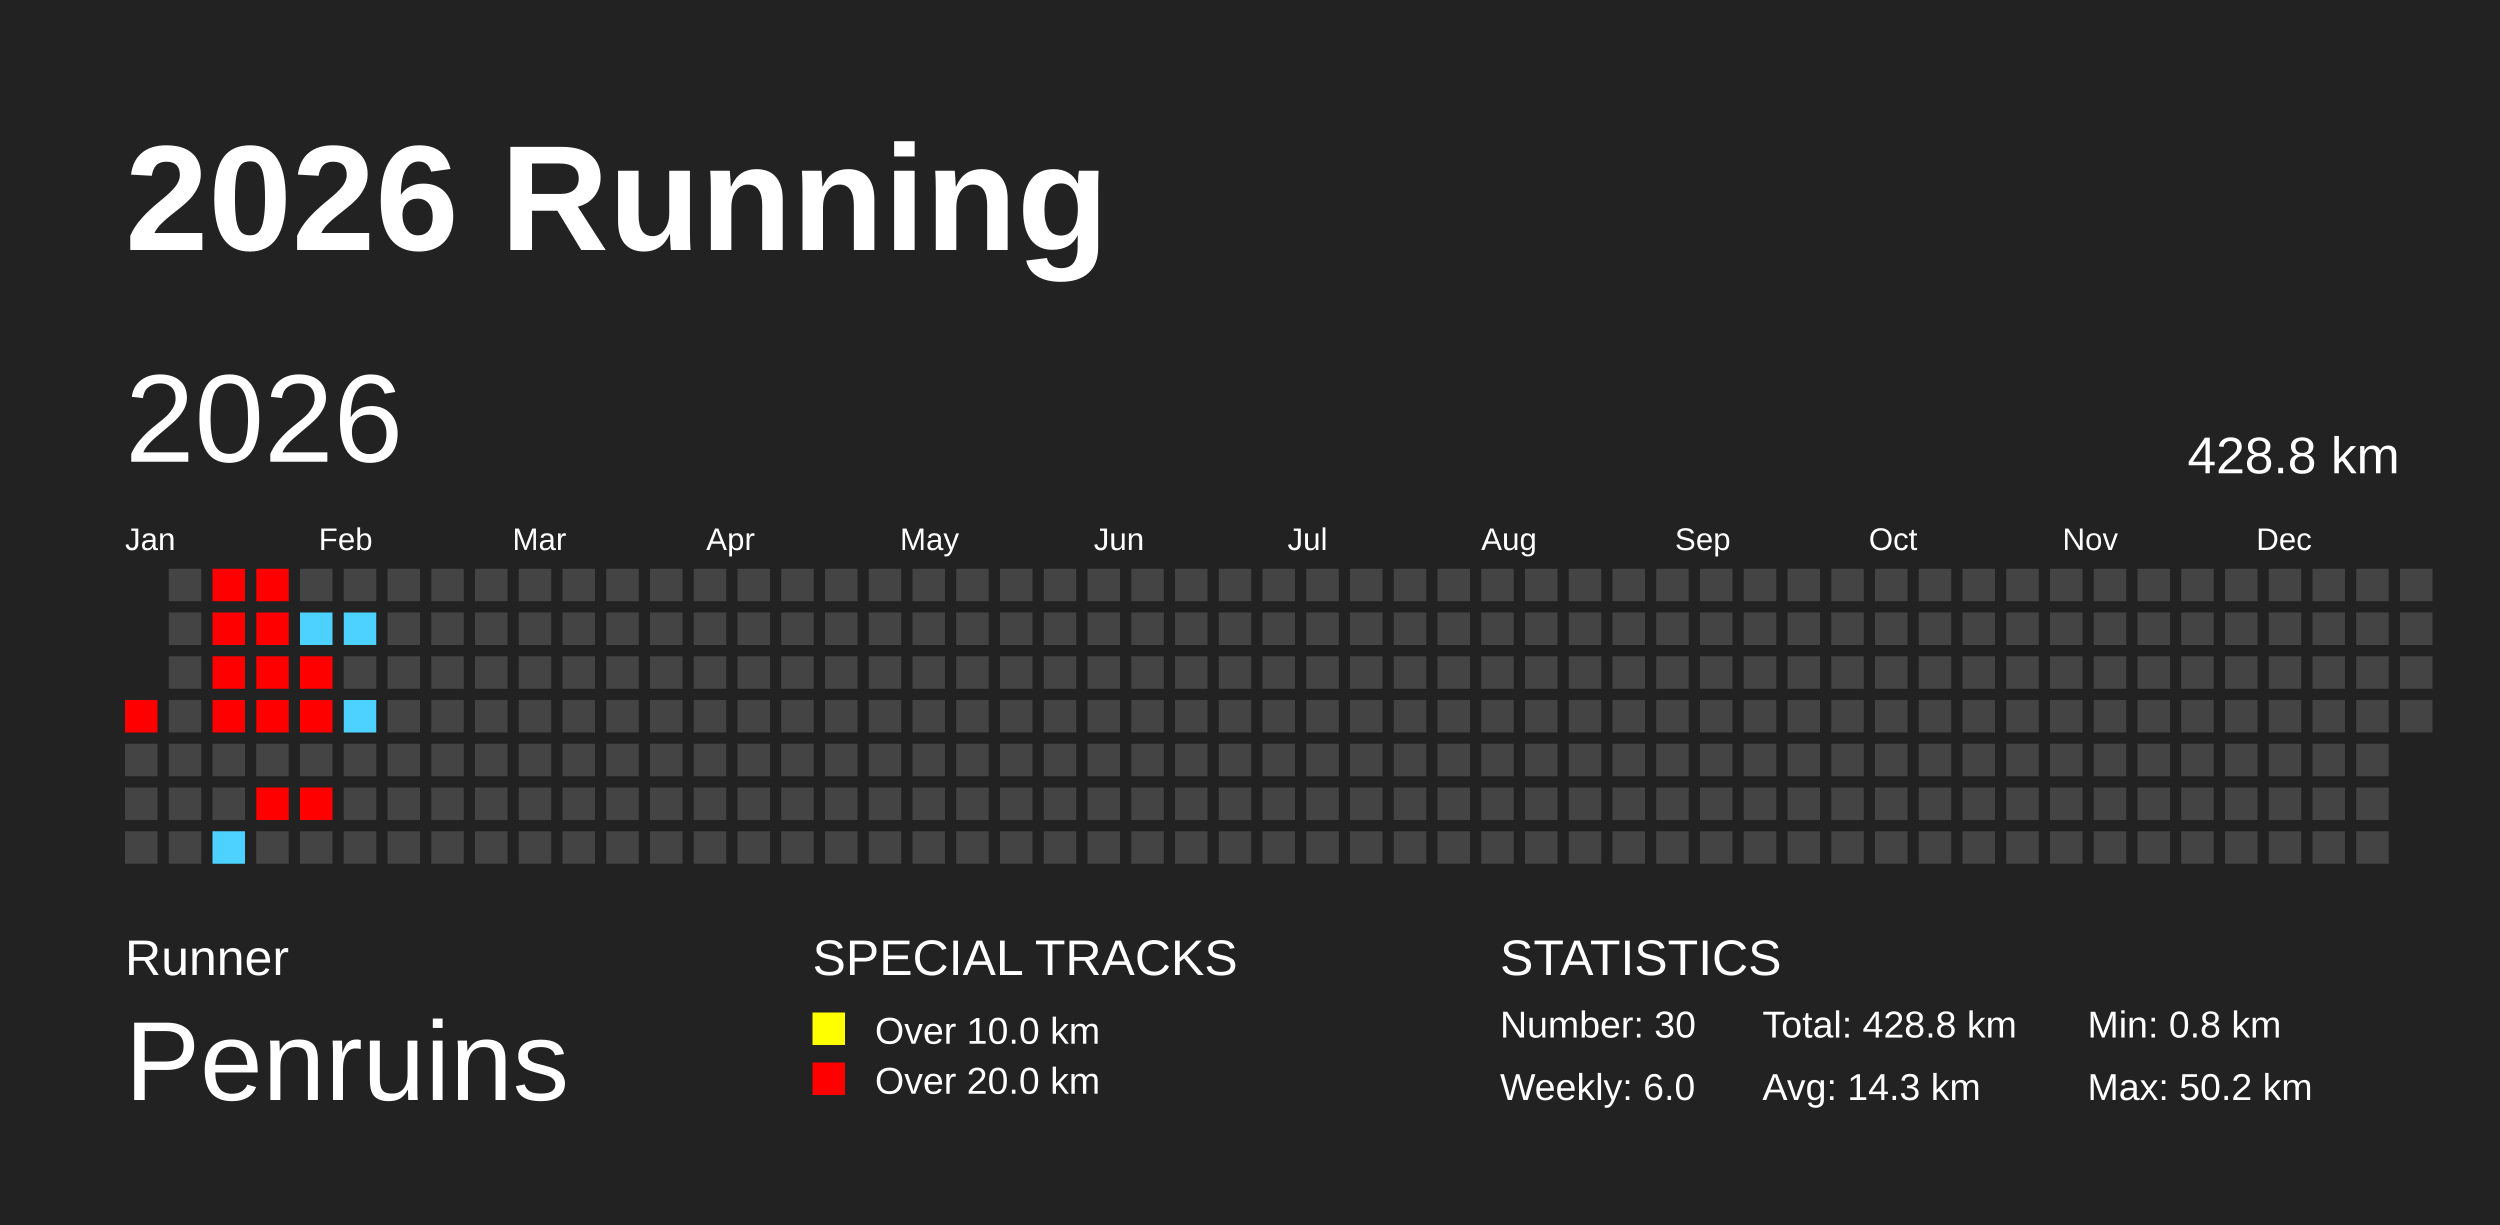
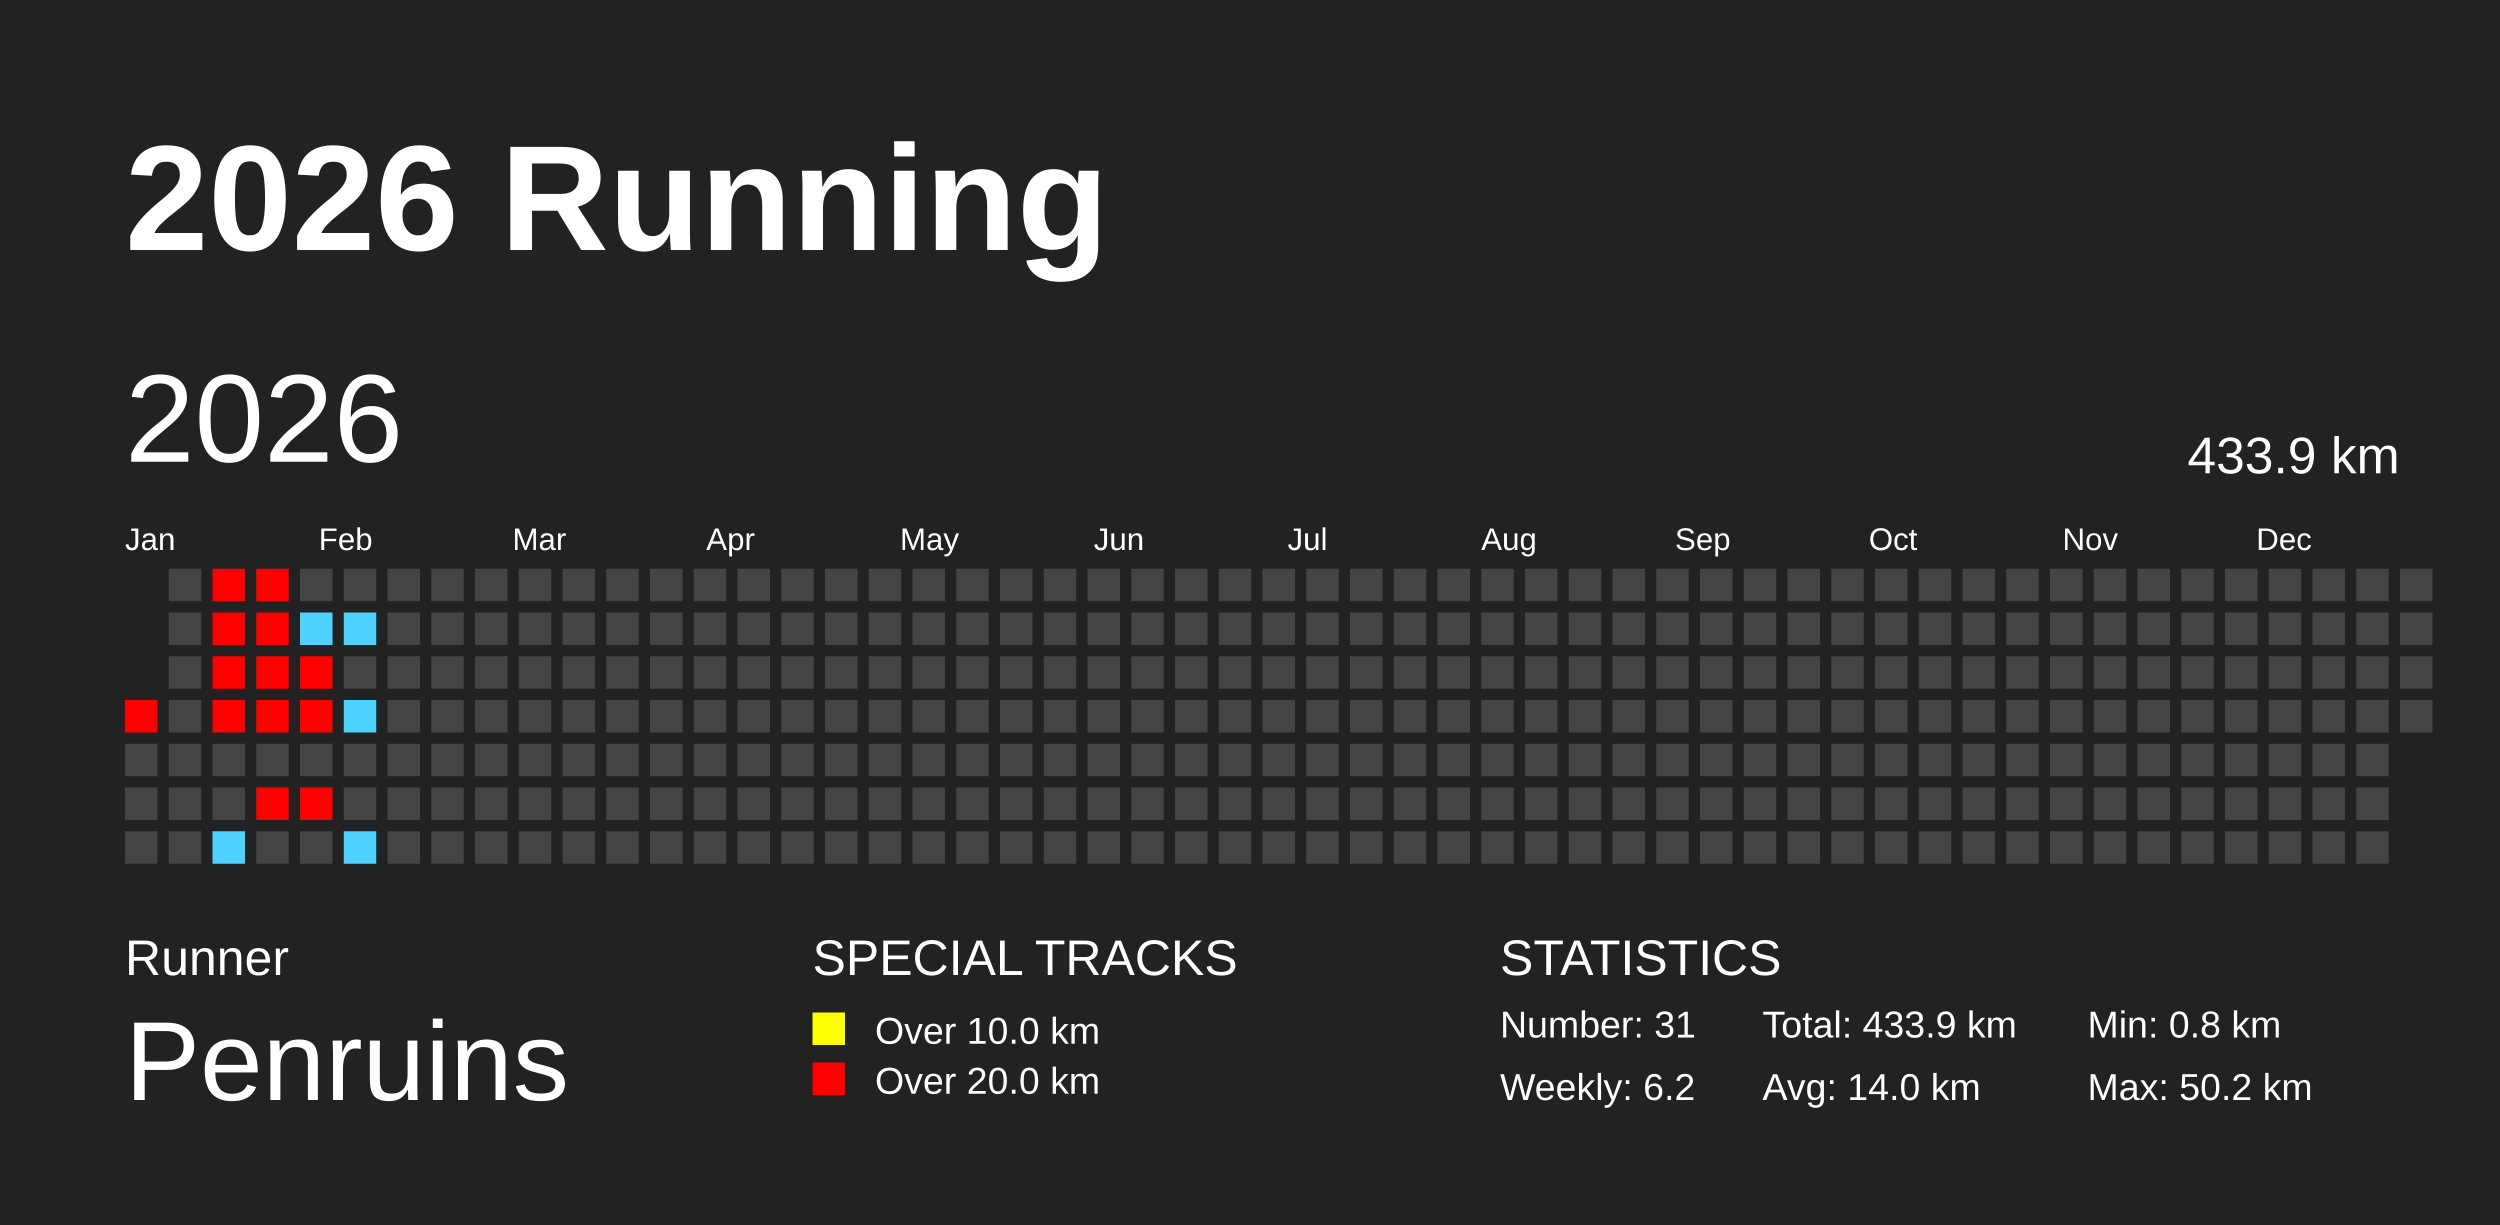
<svg xmlns="http://www.w3.org/2000/svg" baseProfile="full" height="98mm" version="1.1" viewBox="0,0,200,98" width="200mm">
  <defs />
  <rect fill="#222222" height="98" width="200" x="0" y="0" />
  <text fill="#FFFFFF" style="font-size:12px; font-family:Arial; font-weight:bold;" x="10" y="20">2026 Running</text>
  <text fill="#FFFFFF" style="font-size:4px; font-family:Arial" x="10" y="78">Runner</text>
  <text fill="#FFFFFF" style="font-size:9px; font-family:Arial" x="10" y="88">Penruins</text>
  <text fill="#FFFFFF" style="font-size:4px; font-family:Arial" x="65" y="78">SPECIAL TRACKS</text>
  <rect fill="yellow" height="2.6" width="2.6" x="65" y="81" />
  <text fill="#FFFFFF" style="font-size:3px; font-family:Arial" x="70" y="83.5">Over 10.0 km</text>
  <rect fill="red" height="2.6" width="2.6" x="65" y="85" />
  <text fill="#FFFFFF" style="font-size:3px; font-family:Arial" x="70" y="87.5">Over 20.0 km</text>
  <text fill="#FFFFFF" style="font-size:4px; font-family:Arial" x="120" y="78">STATISTICS</text>
-   <text fill="#FFFFFF" style="font-size:3px; font-family:Arial" x="120" y="83">Number: 30</text>
-   <text fill="#FFFFFF" style="font-size:3px; font-family:Arial" x="120" y="88">Weekly: 6.0</text>
-   <text fill="#FFFFFF" style="font-size:3px; font-family:Arial" x="141" y="83">Total: 428.8 km</text>
-   <text fill="#FFFFFF" style="font-size:3px; font-family:Arial" x="141" y="88">Avg: 14.3 km</text>
+   <text fill="#FFFFFF" style="font-size:3px; font-family:Arial" x="120" y="83">Number: 31</text>
+   <text fill="#FFFFFF" style="font-size:3px; font-family:Arial" x="120" y="88">Weekly: 6.2</text>
+   <text fill="#FFFFFF" style="font-size:3px; font-family:Arial" x="141" y="83">Total: 433.9 km</text>
+   <text fill="#FFFFFF" style="font-size:3px; font-family:Arial" x="141" y="88">Avg: 14.0 km</text>
  <text fill="#FFFFFF" style="font-size:3px; font-family:Arial" x="167" y="83">Min: 0.8 km</text>
  <text fill="#FFFFFF" style="font-size:3px; font-family:Arial" x="167" y="88">Max: 50.2 km</text>
  <text dominant-baseline="hanging" fill="#FFFFFF" style="font-size:10.0px; font-family:Arial;" x="10" y="30">2026</text>
-   <text dominant-baseline="hanging" fill="#FFFFFF" style="font-size:4.125px; font-family:Arial;" x="175" y="35">428.8 km</text>
+   <text dominant-baseline="hanging" fill="#FFFFFF" style="font-size:4.125px; font-family:Arial;" x="175" y="35">433.9 km</text>
  <text fill="#FFFFFF" style="font-size:2.5px; font-family:Arial" x="10.0" y="44">Jan</text>
  <text fill="#FFFFFF" style="font-size:2.5px; font-family:Arial" x="25.5" y="44">Feb</text>
  <text fill="#FFFFFF" style="font-size:2.5px; font-family:Arial" x="41.0" y="44">Mar</text>
  <text fill="#FFFFFF" style="font-size:2.5px; font-family:Arial" x="56.5" y="44">Apr</text>
  <text fill="#FFFFFF" style="font-size:2.5px; font-family:Arial" x="72.0" y="44">May</text>
  <text fill="#FFFFFF" style="font-size:2.5px; font-family:Arial" x="87.5" y="44">Jun</text>
  <text fill="#FFFFFF" style="font-size:2.5px; font-family:Arial" x="103.0" y="44">Jul</text>
  <text fill="#FFFFFF" style="font-size:2.5px; font-family:Arial" x="118.5" y="44">Aug</text>
  <text fill="#FFFFFF" style="font-size:2.5px; font-family:Arial" x="134.0" y="44">Sep</text>
  <text fill="#FFFFFF" style="font-size:2.5px; font-family:Arial" x="149.5" y="44">Oct</text>
  <text fill="#FFFFFF" style="font-size:2.5px; font-family:Arial" x="165.0" y="44">Nov</text>
  <text fill="#FFFFFF" style="font-size:2.5px; font-family:Arial" x="180.5" y="44">Dec</text>
  <rect fill="red" height="2.6" width="2.6" x="10.0" y="56.0" />
  <rect fill="#444444" height="2.6" width="2.6" x="10.0" y="59.5" />
  <rect fill="#444444" height="2.6" width="2.6" x="10.0" y="63.0" />
  <rect fill="#444444" height="2.6" width="2.6" x="10.0" y="66.5" />
  <rect fill="#444444" height="2.6" width="2.6" x="13.5" y="45.5" />
  <rect fill="#444444" height="2.6" width="2.6" x="13.5" y="49.0" />
  <rect fill="#444444" height="2.6" width="2.6" x="13.5" y="52.5" />
  <rect fill="#444444" height="2.6" width="2.6" x="13.5" y="56.0" />
  <rect fill="#444444" height="2.6" width="2.6" x="13.5" y="59.5" />
  <rect fill="#444444" height="2.6" width="2.6" x="13.5" y="63.0" />
  <rect fill="#444444" height="2.6" width="2.6" x="13.5" y="66.5" />
  <rect fill="red" height="2.6" width="2.6" x="17.0" y="45.5" />
  <rect fill="red" height="2.6" width="2.6" x="17.0" y="49.0" />
  <rect fill="red" height="2.6" width="2.6" x="17.0" y="52.5" />
  <rect fill="red" height="2.6" width="2.6" x="17.0" y="56.0" />
  <rect fill="#444444" height="2.6" width="2.6" x="17.0" y="59.5" />
  <rect fill="#444444" height="2.6" width="2.6" x="17.0" y="63.0" />
  <rect fill="#4dd2ff" height="2.6" width="2.6" x="17.0" y="66.5" />
  <rect fill="red" height="2.6" width="2.6" x="20.5" y="45.5" />
  <rect fill="red" height="2.6" width="2.6" x="20.5" y="49.0" />
  <rect fill="red" height="2.6" width="2.6" x="20.5" y="52.5" />
  <rect fill="red" height="2.6" width="2.6" x="20.5" y="56.0" />
  <rect fill="#444444" height="2.6" width="2.6" x="20.5" y="59.5" />
  <rect fill="red" height="2.6" width="2.6" x="20.5" y="63.0" />
  <rect fill="#444444" height="2.6" width="2.6" x="20.5" y="66.5" />
  <rect fill="#444444" height="2.6" width="2.6" x="24.0" y="45.5" />
  <rect fill="#4dd2ff" height="2.6" width="2.6" x="24.0" y="49.0" />
  <rect fill="red" height="2.6" width="2.6" x="24.0" y="52.5" />
  <rect fill="red" height="2.6" width="2.6" x="24.0" y="56.0" />
  <rect fill="#444444" height="2.6" width="2.6" x="24.0" y="59.5" />
  <rect fill="red" height="2.6" width="2.6" x="24.0" y="63.0" />
  <rect fill="#444444" height="2.6" width="2.6" x="24.0" y="66.5" />
  <rect fill="#444444" height="2.6" width="2.6" x="27.5" y="45.5" />
  <rect fill="#4dd2ff" height="2.6" width="2.6" x="27.5" y="49.0" />
  <rect fill="#444444" height="2.6" width="2.6" x="27.5" y="52.5" />
  <rect fill="#4dd2ff" height="2.6" width="2.6" x="27.5" y="56.0" />
  <rect fill="#444444" height="2.6" width="2.6" x="27.5" y="59.5" />
  <rect fill="#444444" height="2.6" width="2.6" x="27.5" y="63.0" />
-   <rect fill="#444444" height="2.6" width="2.6" x="27.5" y="66.5" />
+   <rect fill="#4dd2ff" height="2.6" width="2.6" x="27.5" y="66.5" />
  <rect fill="#444444" height="2.6" width="2.6" x="31.0" y="45.5" />
  <rect fill="#444444" height="2.6" width="2.6" x="31.0" y="49.0" />
  <rect fill="#444444" height="2.6" width="2.6" x="31.0" y="52.5" />
  <rect fill="#444444" height="2.6" width="2.6" x="31.0" y="56.0" />
  <rect fill="#444444" height="2.6" width="2.6" x="31.0" y="59.5" />
  <rect fill="#444444" height="2.6" width="2.6" x="31.0" y="63.0" />
  <rect fill="#444444" height="2.6" width="2.6" x="31.0" y="66.5" />
  <rect fill="#444444" height="2.6" width="2.6" x="34.5" y="45.5" />
  <rect fill="#444444" height="2.6" width="2.6" x="34.5" y="49.0" />
  <rect fill="#444444" height="2.6" width="2.6" x="34.5" y="52.5" />
  <rect fill="#444444" height="2.6" width="2.6" x="34.5" y="56.0" />
  <rect fill="#444444" height="2.6" width="2.6" x="34.5" y="59.5" />
  <rect fill="#444444" height="2.6" width="2.6" x="34.5" y="63.0" />
  <rect fill="#444444" height="2.6" width="2.6" x="34.5" y="66.5" />
  <rect fill="#444444" height="2.6" width="2.6" x="38.0" y="45.5" />
  <rect fill="#444444" height="2.6" width="2.6" x="38.0" y="49.0" />
  <rect fill="#444444" height="2.6" width="2.6" x="38.0" y="52.5" />
  <rect fill="#444444" height="2.6" width="2.6" x="38.0" y="56.0" />
  <rect fill="#444444" height="2.6" width="2.6" x="38.0" y="59.5" />
  <rect fill="#444444" height="2.6" width="2.6" x="38.0" y="63.0" />
  <rect fill="#444444" height="2.6" width="2.6" x="38.0" y="66.5" />
  <rect fill="#444444" height="2.6" width="2.6" x="41.5" y="45.5" />
  <rect fill="#444444" height="2.6" width="2.6" x="41.5" y="49.0" />
  <rect fill="#444444" height="2.6" width="2.6" x="41.5" y="52.5" />
  <rect fill="#444444" height="2.6" width="2.6" x="41.5" y="56.0" />
  <rect fill="#444444" height="2.6" width="2.6" x="41.5" y="59.5" />
  <rect fill="#444444" height="2.6" width="2.6" x="41.5" y="63.0" />
  <rect fill="#444444" height="2.6" width="2.6" x="41.5" y="66.5" />
  <rect fill="#444444" height="2.6" width="2.6" x="45.0" y="45.5" />
  <rect fill="#444444" height="2.6" width="2.6" x="45.0" y="49.0" />
  <rect fill="#444444" height="2.6" width="2.6" x="45.0" y="52.5" />
  <rect fill="#444444" height="2.6" width="2.6" x="45.0" y="56.0" />
  <rect fill="#444444" height="2.6" width="2.6" x="45.0" y="59.5" />
  <rect fill="#444444" height="2.6" width="2.6" x="45.0" y="63.0" />
  <rect fill="#444444" height="2.6" width="2.6" x="45.0" y="66.5" />
  <rect fill="#444444" height="2.6" width="2.6" x="48.5" y="45.5" />
  <rect fill="#444444" height="2.6" width="2.6" x="48.5" y="49.0" />
  <rect fill="#444444" height="2.6" width="2.6" x="48.5" y="52.5" />
  <rect fill="#444444" height="2.6" width="2.6" x="48.5" y="56.0" />
  <rect fill="#444444" height="2.6" width="2.6" x="48.5" y="59.5" />
  <rect fill="#444444" height="2.6" width="2.6" x="48.5" y="63.0" />
  <rect fill="#444444" height="2.6" width="2.6" x="48.5" y="66.5" />
  <rect fill="#444444" height="2.6" width="2.6" x="52.0" y="45.5" />
  <rect fill="#444444" height="2.6" width="2.6" x="52.0" y="49.0" />
  <rect fill="#444444" height="2.6" width="2.6" x="52.0" y="52.5" />
  <rect fill="#444444" height="2.6" width="2.6" x="52.0" y="56.0" />
  <rect fill="#444444" height="2.6" width="2.6" x="52.0" y="59.5" />
  <rect fill="#444444" height="2.6" width="2.6" x="52.0" y="63.0" />
  <rect fill="#444444" height="2.6" width="2.6" x="52.0" y="66.5" />
  <rect fill="#444444" height="2.6" width="2.6" x="55.5" y="45.5" />
  <rect fill="#444444" height="2.6" width="2.6" x="55.5" y="49.0" />
  <rect fill="#444444" height="2.6" width="2.6" x="55.5" y="52.5" />
  <rect fill="#444444" height="2.6" width="2.6" x="55.5" y="56.0" />
  <rect fill="#444444" height="2.6" width="2.6" x="55.5" y="59.5" />
  <rect fill="#444444" height="2.6" width="2.6" x="55.5" y="63.0" />
  <rect fill="#444444" height="2.6" width="2.6" x="55.5" y="66.5" />
  <rect fill="#444444" height="2.6" width="2.6" x="59.0" y="45.5" />
  <rect fill="#444444" height="2.6" width="2.6" x="59.0" y="49.0" />
  <rect fill="#444444" height="2.6" width="2.6" x="59.0" y="52.5" />
  <rect fill="#444444" height="2.6" width="2.6" x="59.0" y="56.0" />
  <rect fill="#444444" height="2.6" width="2.6" x="59.0" y="59.5" />
  <rect fill="#444444" height="2.6" width="2.6" x="59.0" y="63.0" />
  <rect fill="#444444" height="2.6" width="2.6" x="59.0" y="66.5" />
  <rect fill="#444444" height="2.6" width="2.6" x="62.5" y="45.5" />
  <rect fill="#444444" height="2.6" width="2.6" x="62.5" y="49.0" />
  <rect fill="#444444" height="2.6" width="2.6" x="62.5" y="52.5" />
  <rect fill="#444444" height="2.6" width="2.6" x="62.5" y="56.0" />
  <rect fill="#444444" height="2.6" width="2.6" x="62.5" y="59.5" />
  <rect fill="#444444" height="2.6" width="2.6" x="62.5" y="63.0" />
  <rect fill="#444444" height="2.6" width="2.6" x="62.5" y="66.5" />
  <rect fill="#444444" height="2.6" width="2.6" x="66.0" y="45.5" />
  <rect fill="#444444" height="2.6" width="2.6" x="66.0" y="49.0" />
  <rect fill="#444444" height="2.6" width="2.6" x="66.0" y="52.5" />
  <rect fill="#444444" height="2.6" width="2.6" x="66.0" y="56.0" />
  <rect fill="#444444" height="2.6" width="2.6" x="66.0" y="59.5" />
  <rect fill="#444444" height="2.6" width="2.6" x="66.0" y="63.0" />
  <rect fill="#444444" height="2.6" width="2.6" x="66.0" y="66.5" />
  <rect fill="#444444" height="2.6" width="2.6" x="69.5" y="45.5" />
  <rect fill="#444444" height="2.6" width="2.6" x="69.5" y="49.0" />
  <rect fill="#444444" height="2.6" width="2.6" x="69.5" y="52.5" />
  <rect fill="#444444" height="2.6" width="2.6" x="69.5" y="56.0" />
  <rect fill="#444444" height="2.6" width="2.6" x="69.5" y="59.5" />
  <rect fill="#444444" height="2.6" width="2.6" x="69.5" y="63.0" />
  <rect fill="#444444" height="2.6" width="2.6" x="69.5" y="66.5" />
  <rect fill="#444444" height="2.6" width="2.6" x="73.0" y="45.5" />
  <rect fill="#444444" height="2.6" width="2.6" x="73.0" y="49.0" />
  <rect fill="#444444" height="2.6" width="2.6" x="73.0" y="52.5" />
  <rect fill="#444444" height="2.6" width="2.6" x="73.0" y="56.0" />
  <rect fill="#444444" height="2.6" width="2.6" x="73.0" y="59.5" />
  <rect fill="#444444" height="2.6" width="2.6" x="73.0" y="63.0" />
  <rect fill="#444444" height="2.6" width="2.6" x="73.0" y="66.5" />
  <rect fill="#444444" height="2.6" width="2.6" x="76.5" y="45.5" />
  <rect fill="#444444" height="2.6" width="2.6" x="76.5" y="49.0" />
  <rect fill="#444444" height="2.6" width="2.6" x="76.5" y="52.5" />
  <rect fill="#444444" height="2.6" width="2.6" x="76.5" y="56.0" />
  <rect fill="#444444" height="2.6" width="2.6" x="76.5" y="59.5" />
  <rect fill="#444444" height="2.6" width="2.6" x="76.5" y="63.0" />
  <rect fill="#444444" height="2.6" width="2.6" x="76.5" y="66.5" />
  <rect fill="#444444" height="2.6" width="2.6" x="80.0" y="45.5" />
  <rect fill="#444444" height="2.6" width="2.6" x="80.0" y="49.0" />
  <rect fill="#444444" height="2.6" width="2.6" x="80.0" y="52.5" />
  <rect fill="#444444" height="2.6" width="2.6" x="80.0" y="56.0" />
  <rect fill="#444444" height="2.6" width="2.6" x="80.0" y="59.5" />
  <rect fill="#444444" height="2.6" width="2.6" x="80.0" y="63.0" />
  <rect fill="#444444" height="2.6" width="2.6" x="80.0" y="66.5" />
  <rect fill="#444444" height="2.6" width="2.6" x="83.5" y="45.5" />
  <rect fill="#444444" height="2.6" width="2.6" x="83.5" y="49.0" />
  <rect fill="#444444" height="2.6" width="2.6" x="83.5" y="52.5" />
  <rect fill="#444444" height="2.6" width="2.6" x="83.5" y="56.0" />
  <rect fill="#444444" height="2.6" width="2.6" x="83.5" y="59.5" />
  <rect fill="#444444" height="2.6" width="2.6" x="83.5" y="63.0" />
  <rect fill="#444444" height="2.6" width="2.6" x="83.5" y="66.5" />
  <rect fill="#444444" height="2.6" width="2.6" x="87.0" y="45.5" />
  <rect fill="#444444" height="2.6" width="2.6" x="87.0" y="49.0" />
  <rect fill="#444444" height="2.6" width="2.6" x="87.0" y="52.5" />
  <rect fill="#444444" height="2.6" width="2.6" x="87.0" y="56.0" />
  <rect fill="#444444" height="2.6" width="2.6" x="87.0" y="59.5" />
  <rect fill="#444444" height="2.6" width="2.6" x="87.0" y="63.0" />
  <rect fill="#444444" height="2.6" width="2.6" x="87.0" y="66.5" />
  <rect fill="#444444" height="2.6" width="2.6" x="90.5" y="45.5" />
  <rect fill="#444444" height="2.6" width="2.6" x="90.5" y="49.0" />
  <rect fill="#444444" height="2.6" width="2.6" x="90.5" y="52.5" />
  <rect fill="#444444" height="2.6" width="2.6" x="90.5" y="56.0" />
  <rect fill="#444444" height="2.6" width="2.6" x="90.5" y="59.5" />
  <rect fill="#444444" height="2.6" width="2.6" x="90.5" y="63.0" />
  <rect fill="#444444" height="2.6" width="2.6" x="90.5" y="66.5" />
  <rect fill="#444444" height="2.6" width="2.6" x="94.0" y="45.5" />
  <rect fill="#444444" height="2.6" width="2.6" x="94.0" y="49.0" />
  <rect fill="#444444" height="2.6" width="2.6" x="94.0" y="52.5" />
  <rect fill="#444444" height="2.6" width="2.6" x="94.0" y="56.0" />
  <rect fill="#444444" height="2.6" width="2.6" x="94.0" y="59.5" />
  <rect fill="#444444" height="2.6" width="2.6" x="94.0" y="63.0" />
  <rect fill="#444444" height="2.6" width="2.6" x="94.0" y="66.5" />
  <rect fill="#444444" height="2.6" width="2.6" x="97.5" y="45.5" />
  <rect fill="#444444" height="2.6" width="2.6" x="97.5" y="49.0" />
  <rect fill="#444444" height="2.6" width="2.6" x="97.5" y="52.5" />
  <rect fill="#444444" height="2.6" width="2.6" x="97.5" y="56.0" />
  <rect fill="#444444" height="2.6" width="2.6" x="97.5" y="59.5" />
  <rect fill="#444444" height="2.6" width="2.6" x="97.5" y="63.0" />
  <rect fill="#444444" height="2.6" width="2.6" x="97.5" y="66.5" />
  <rect fill="#444444" height="2.6" width="2.6" x="101.0" y="45.5" />
  <rect fill="#444444" height="2.6" width="2.6" x="101.0" y="49.0" />
  <rect fill="#444444" height="2.6" width="2.6" x="101.0" y="52.5" />
  <rect fill="#444444" height="2.6" width="2.6" x="101.0" y="56.0" />
  <rect fill="#444444" height="2.6" width="2.6" x="101.0" y="59.5" />
  <rect fill="#444444" height="2.6" width="2.6" x="101.0" y="63.0" />
  <rect fill="#444444" height="2.6" width="2.6" x="101.0" y="66.5" />
  <rect fill="#444444" height="2.6" width="2.6" x="104.5" y="45.5" />
  <rect fill="#444444" height="2.6" width="2.6" x="104.5" y="49.0" />
  <rect fill="#444444" height="2.6" width="2.6" x="104.5" y="52.5" />
  <rect fill="#444444" height="2.6" width="2.6" x="104.5" y="56.0" />
  <rect fill="#444444" height="2.6" width="2.6" x="104.5" y="59.5" />
  <rect fill="#444444" height="2.6" width="2.6" x="104.5" y="63.0" />
  <rect fill="#444444" height="2.6" width="2.6" x="104.5" y="66.5" />
  <rect fill="#444444" height="2.6" width="2.6" x="108.0" y="45.5" />
  <rect fill="#444444" height="2.6" width="2.6" x="108.0" y="49.0" />
  <rect fill="#444444" height="2.6" width="2.6" x="108.0" y="52.5" />
  <rect fill="#444444" height="2.6" width="2.6" x="108.0" y="56.0" />
  <rect fill="#444444" height="2.6" width="2.6" x="108.0" y="59.5" />
  <rect fill="#444444" height="2.6" width="2.6" x="108.0" y="63.0" />
  <rect fill="#444444" height="2.6" width="2.6" x="108.0" y="66.5" />
  <rect fill="#444444" height="2.6" width="2.6" x="111.5" y="45.5" />
  <rect fill="#444444" height="2.6" width="2.6" x="111.5" y="49.0" />
  <rect fill="#444444" height="2.6" width="2.6" x="111.5" y="52.5" />
  <rect fill="#444444" height="2.6" width="2.6" x="111.5" y="56.0" />
  <rect fill="#444444" height="2.6" width="2.6" x="111.5" y="59.5" />
  <rect fill="#444444" height="2.6" width="2.6" x="111.5" y="63.0" />
  <rect fill="#444444" height="2.6" width="2.6" x="111.5" y="66.5" />
  <rect fill="#444444" height="2.6" width="2.6" x="115.0" y="45.5" />
  <rect fill="#444444" height="2.6" width="2.6" x="115.0" y="49.0" />
  <rect fill="#444444" height="2.6" width="2.6" x="115.0" y="52.5" />
  <rect fill="#444444" height="2.6" width="2.6" x="115.0" y="56.0" />
  <rect fill="#444444" height="2.6" width="2.6" x="115.0" y="59.5" />
  <rect fill="#444444" height="2.6" width="2.6" x="115.0" y="63.0" />
  <rect fill="#444444" height="2.6" width="2.6" x="115.0" y="66.5" />
  <rect fill="#444444" height="2.6" width="2.6" x="118.5" y="45.5" />
  <rect fill="#444444" height="2.6" width="2.6" x="118.5" y="49.0" />
  <rect fill="#444444" height="2.6" width="2.6" x="118.5" y="52.5" />
  <rect fill="#444444" height="2.6" width="2.6" x="118.5" y="56.0" />
  <rect fill="#444444" height="2.6" width="2.6" x="118.5" y="59.5" />
  <rect fill="#444444" height="2.6" width="2.6" x="118.5" y="63.0" />
  <rect fill="#444444" height="2.6" width="2.6" x="118.5" y="66.5" />
  <rect fill="#444444" height="2.6" width="2.6" x="122.0" y="45.5" />
  <rect fill="#444444" height="2.6" width="2.6" x="122.0" y="49.0" />
  <rect fill="#444444" height="2.6" width="2.6" x="122.0" y="52.5" />
  <rect fill="#444444" height="2.6" width="2.6" x="122.0" y="56.0" />
  <rect fill="#444444" height="2.6" width="2.6" x="122.0" y="59.5" />
  <rect fill="#444444" height="2.6" width="2.6" x="122.0" y="63.0" />
  <rect fill="#444444" height="2.6" width="2.6" x="122.0" y="66.5" />
  <rect fill="#444444" height="2.6" width="2.6" x="125.5" y="45.5" />
  <rect fill="#444444" height="2.6" width="2.6" x="125.5" y="49.0" />
  <rect fill="#444444" height="2.6" width="2.6" x="125.5" y="52.5" />
  <rect fill="#444444" height="2.6" width="2.6" x="125.5" y="56.0" />
  <rect fill="#444444" height="2.6" width="2.6" x="125.5" y="59.5" />
  <rect fill="#444444" height="2.6" width="2.6" x="125.5" y="63.0" />
  <rect fill="#444444" height="2.6" width="2.6" x="125.5" y="66.5" />
  <rect fill="#444444" height="2.6" width="2.6" x="129.0" y="45.5" />
  <rect fill="#444444" height="2.6" width="2.6" x="129.0" y="49.0" />
  <rect fill="#444444" height="2.6" width="2.6" x="129.0" y="52.5" />
  <rect fill="#444444" height="2.6" width="2.6" x="129.0" y="56.0" />
  <rect fill="#444444" height="2.6" width="2.6" x="129.0" y="59.5" />
  <rect fill="#444444" height="2.6" width="2.6" x="129.0" y="63.0" />
  <rect fill="#444444" height="2.6" width="2.6" x="129.0" y="66.5" />
  <rect fill="#444444" height="2.6" width="2.6" x="132.5" y="45.5" />
  <rect fill="#444444" height="2.6" width="2.6" x="132.5" y="49.0" />
  <rect fill="#444444" height="2.6" width="2.6" x="132.5" y="52.5" />
  <rect fill="#444444" height="2.6" width="2.6" x="132.5" y="56.0" />
  <rect fill="#444444" height="2.6" width="2.6" x="132.5" y="59.5" />
  <rect fill="#444444" height="2.6" width="2.6" x="132.5" y="63.0" />
  <rect fill="#444444" height="2.6" width="2.6" x="132.5" y="66.5" />
  <rect fill="#444444" height="2.6" width="2.6" x="136.0" y="45.5" />
  <rect fill="#444444" height="2.6" width="2.6" x="136.0" y="49.0" />
  <rect fill="#444444" height="2.6" width="2.6" x="136.0" y="52.5" />
  <rect fill="#444444" height="2.6" width="2.6" x="136.0" y="56.0" />
  <rect fill="#444444" height="2.6" width="2.6" x="136.0" y="59.5" />
  <rect fill="#444444" height="2.6" width="2.6" x="136.0" y="63.0" />
  <rect fill="#444444" height="2.6" width="2.6" x="136.0" y="66.5" />
  <rect fill="#444444" height="2.6" width="2.6" x="139.5" y="45.5" />
  <rect fill="#444444" height="2.6" width="2.6" x="139.5" y="49.0" />
  <rect fill="#444444" height="2.6" width="2.6" x="139.5" y="52.5" />
  <rect fill="#444444" height="2.6" width="2.6" x="139.5" y="56.0" />
  <rect fill="#444444" height="2.6" width="2.6" x="139.5" y="59.5" />
  <rect fill="#444444" height="2.6" width="2.6" x="139.5" y="63.0" />
  <rect fill="#444444" height="2.6" width="2.6" x="139.5" y="66.5" />
  <rect fill="#444444" height="2.6" width="2.6" x="143.0" y="45.5" />
  <rect fill="#444444" height="2.6" width="2.6" x="143.0" y="49.0" />
  <rect fill="#444444" height="2.6" width="2.6" x="143.0" y="52.5" />
  <rect fill="#444444" height="2.6" width="2.6" x="143.0" y="56.0" />
  <rect fill="#444444" height="2.6" width="2.6" x="143.0" y="59.5" />
  <rect fill="#444444" height="2.6" width="2.6" x="143.0" y="63.0" />
  <rect fill="#444444" height="2.6" width="2.6" x="143.0" y="66.5" />
  <rect fill="#444444" height="2.6" width="2.6" x="146.5" y="45.5" />
  <rect fill="#444444" height="2.6" width="2.6" x="146.5" y="49.0" />
  <rect fill="#444444" height="2.6" width="2.6" x="146.5" y="52.5" />
  <rect fill="#444444" height="2.6" width="2.6" x="146.5" y="56.0" />
  <rect fill="#444444" height="2.6" width="2.6" x="146.5" y="59.5" />
  <rect fill="#444444" height="2.6" width="2.6" x="146.5" y="63.0" />
  <rect fill="#444444" height="2.6" width="2.6" x="146.5" y="66.5" />
  <rect fill="#444444" height="2.6" width="2.6" x="150.0" y="45.5" />
  <rect fill="#444444" height="2.6" width="2.6" x="150.0" y="49.0" />
  <rect fill="#444444" height="2.6" width="2.6" x="150.0" y="52.5" />
  <rect fill="#444444" height="2.6" width="2.6" x="150.0" y="56.0" />
  <rect fill="#444444" height="2.6" width="2.6" x="150.0" y="59.5" />
  <rect fill="#444444" height="2.6" width="2.6" x="150.0" y="63.0" />
  <rect fill="#444444" height="2.6" width="2.6" x="150.0" y="66.5" />
  <rect fill="#444444" height="2.6" width="2.6" x="153.5" y="45.5" />
  <rect fill="#444444" height="2.6" width="2.6" x="153.5" y="49.0" />
  <rect fill="#444444" height="2.6" width="2.6" x="153.5" y="52.5" />
  <rect fill="#444444" height="2.6" width="2.6" x="153.5" y="56.0" />
  <rect fill="#444444" height="2.6" width="2.6" x="153.5" y="59.5" />
  <rect fill="#444444" height="2.6" width="2.6" x="153.5" y="63.0" />
  <rect fill="#444444" height="2.6" width="2.6" x="153.5" y="66.5" />
  <rect fill="#444444" height="2.6" width="2.6" x="157.0" y="45.5" />
  <rect fill="#444444" height="2.6" width="2.6" x="157.0" y="49.0" />
  <rect fill="#444444" height="2.6" width="2.6" x="157.0" y="52.5" />
  <rect fill="#444444" height="2.6" width="2.6" x="157.0" y="56.0" />
  <rect fill="#444444" height="2.6" width="2.6" x="157.0" y="59.5" />
  <rect fill="#444444" height="2.6" width="2.6" x="157.0" y="63.0" />
  <rect fill="#444444" height="2.6" width="2.6" x="157.0" y="66.5" />
  <rect fill="#444444" height="2.6" width="2.6" x="160.5" y="45.5" />
  <rect fill="#444444" height="2.6" width="2.6" x="160.5" y="49.0" />
  <rect fill="#444444" height="2.6" width="2.6" x="160.5" y="52.5" />
  <rect fill="#444444" height="2.6" width="2.6" x="160.5" y="56.0" />
  <rect fill="#444444" height="2.6" width="2.6" x="160.5" y="59.5" />
  <rect fill="#444444" height="2.6" width="2.6" x="160.5" y="63.0" />
  <rect fill="#444444" height="2.6" width="2.6" x="160.5" y="66.5" />
  <rect fill="#444444" height="2.6" width="2.6" x="164.0" y="45.5" />
  <rect fill="#444444" height="2.6" width="2.6" x="164.0" y="49.0" />
  <rect fill="#444444" height="2.6" width="2.6" x="164.0" y="52.5" />
  <rect fill="#444444" height="2.6" width="2.6" x="164.0" y="56.0" />
  <rect fill="#444444" height="2.6" width="2.6" x="164.0" y="59.5" />
  <rect fill="#444444" height="2.6" width="2.6" x="164.0" y="63.0" />
  <rect fill="#444444" height="2.6" width="2.6" x="164.0" y="66.5" />
  <rect fill="#444444" height="2.6" width="2.6" x="167.5" y="45.5" />
  <rect fill="#444444" height="2.6" width="2.6" x="167.5" y="49.0" />
  <rect fill="#444444" height="2.6" width="2.6" x="167.5" y="52.5" />
  <rect fill="#444444" height="2.6" width="2.6" x="167.5" y="56.0" />
  <rect fill="#444444" height="2.6" width="2.6" x="167.5" y="59.5" />
  <rect fill="#444444" height="2.6" width="2.6" x="167.5" y="63.0" />
  <rect fill="#444444" height="2.6" width="2.6" x="167.5" y="66.5" />
  <rect fill="#444444" height="2.6" width="2.6" x="171.0" y="45.5" />
  <rect fill="#444444" height="2.6" width="2.6" x="171.0" y="49.0" />
  <rect fill="#444444" height="2.6" width="2.6" x="171.0" y="52.5" />
  <rect fill="#444444" height="2.6" width="2.6" x="171.0" y="56.0" />
  <rect fill="#444444" height="2.6" width="2.6" x="171.0" y="59.5" />
  <rect fill="#444444" height="2.6" width="2.6" x="171.0" y="63.0" />
  <rect fill="#444444" height="2.6" width="2.6" x="171.0" y="66.5" />
  <rect fill="#444444" height="2.6" width="2.6" x="174.5" y="45.5" />
  <rect fill="#444444" height="2.6" width="2.6" x="174.5" y="49.0" />
  <rect fill="#444444" height="2.6" width="2.6" x="174.5" y="52.5" />
  <rect fill="#444444" height="2.6" width="2.6" x="174.5" y="56.0" />
  <rect fill="#444444" height="2.6" width="2.6" x="174.5" y="59.5" />
  <rect fill="#444444" height="2.6" width="2.6" x="174.5" y="63.0" />
  <rect fill="#444444" height="2.6" width="2.6" x="174.5" y="66.5" />
  <rect fill="#444444" height="2.6" width="2.6" x="178.0" y="45.5" />
  <rect fill="#444444" height="2.6" width="2.6" x="178.0" y="49.0" />
  <rect fill="#444444" height="2.6" width="2.6" x="178.0" y="52.5" />
  <rect fill="#444444" height="2.6" width="2.6" x="178.0" y="56.0" />
  <rect fill="#444444" height="2.6" width="2.6" x="178.0" y="59.5" />
  <rect fill="#444444" height="2.6" width="2.6" x="178.0" y="63.0" />
  <rect fill="#444444" height="2.6" width="2.6" x="178.0" y="66.5" />
  <rect fill="#444444" height="2.6" width="2.6" x="181.5" y="45.5" />
  <rect fill="#444444" height="2.6" width="2.6" x="181.5" y="49.0" />
  <rect fill="#444444" height="2.6" width="2.6" x="181.5" y="52.5" />
  <rect fill="#444444" height="2.6" width="2.6" x="181.5" y="56.0" />
  <rect fill="#444444" height="2.6" width="2.6" x="181.5" y="59.5" />
  <rect fill="#444444" height="2.6" width="2.6" x="181.5" y="63.0" />
  <rect fill="#444444" height="2.6" width="2.6" x="181.5" y="66.5" />
  <rect fill="#444444" height="2.6" width="2.6" x="185.0" y="45.5" />
  <rect fill="#444444" height="2.6" width="2.6" x="185.0" y="49.0" />
  <rect fill="#444444" height="2.6" width="2.6" x="185.0" y="52.5" />
  <rect fill="#444444" height="2.6" width="2.6" x="185.0" y="56.0" />
  <rect fill="#444444" height="2.6" width="2.6" x="185.0" y="59.5" />
  <rect fill="#444444" height="2.6" width="2.6" x="185.0" y="63.0" />
  <rect fill="#444444" height="2.6" width="2.6" x="185.0" y="66.5" />
  <rect fill="#444444" height="2.6" width="2.6" x="188.5" y="45.5" />
  <rect fill="#444444" height="2.6" width="2.6" x="188.5" y="49.0" />
  <rect fill="#444444" height="2.6" width="2.6" x="188.5" y="52.5" />
  <rect fill="#444444" height="2.6" width="2.6" x="188.5" y="56.0" />
  <rect fill="#444444" height="2.6" width="2.6" x="188.5" y="59.5" />
  <rect fill="#444444" height="2.6" width="2.6" x="188.5" y="63.0" />
  <rect fill="#444444" height="2.6" width="2.6" x="188.5" y="66.5" />
  <rect fill="#444444" height="2.6" width="2.6" x="192.0" y="45.5" />
  <rect fill="#444444" height="2.6" width="2.6" x="192.0" y="49.0" />
  <rect fill="#444444" height="2.6" width="2.6" x="192.0" y="52.5" />
  <rect fill="#444444" height="2.6" width="2.6" x="192.0" y="56.0" />
</svg>
